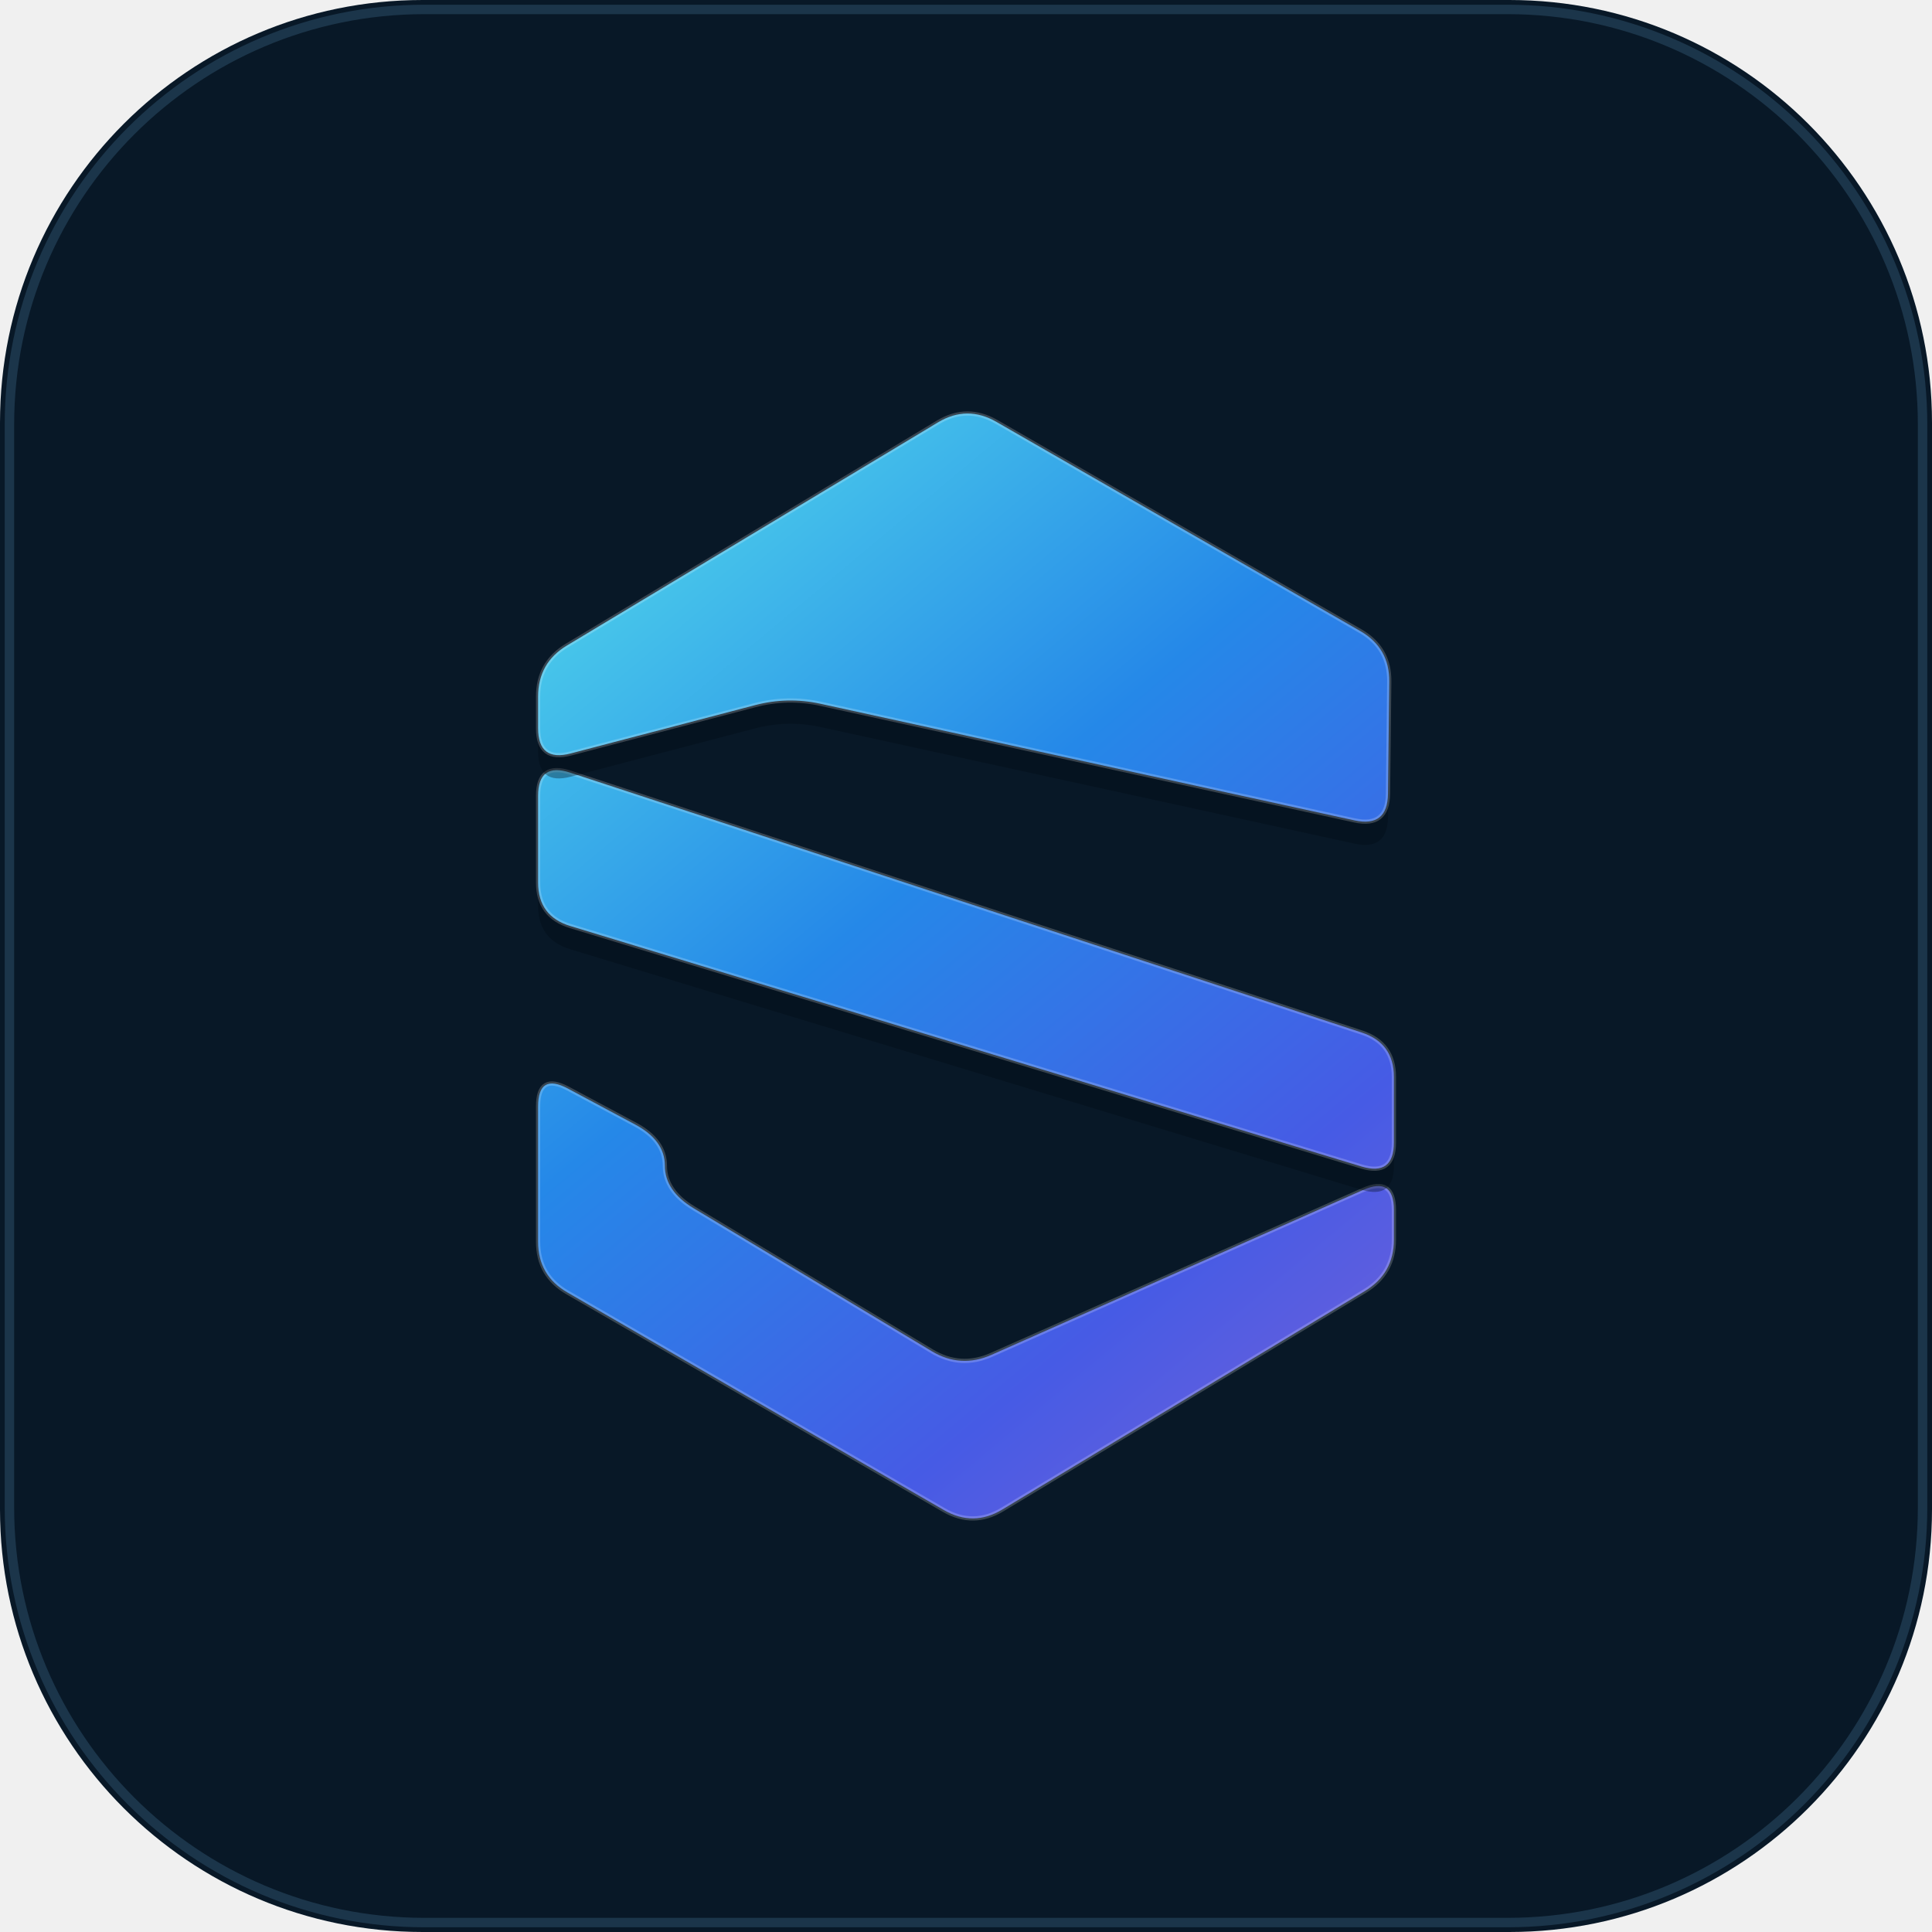
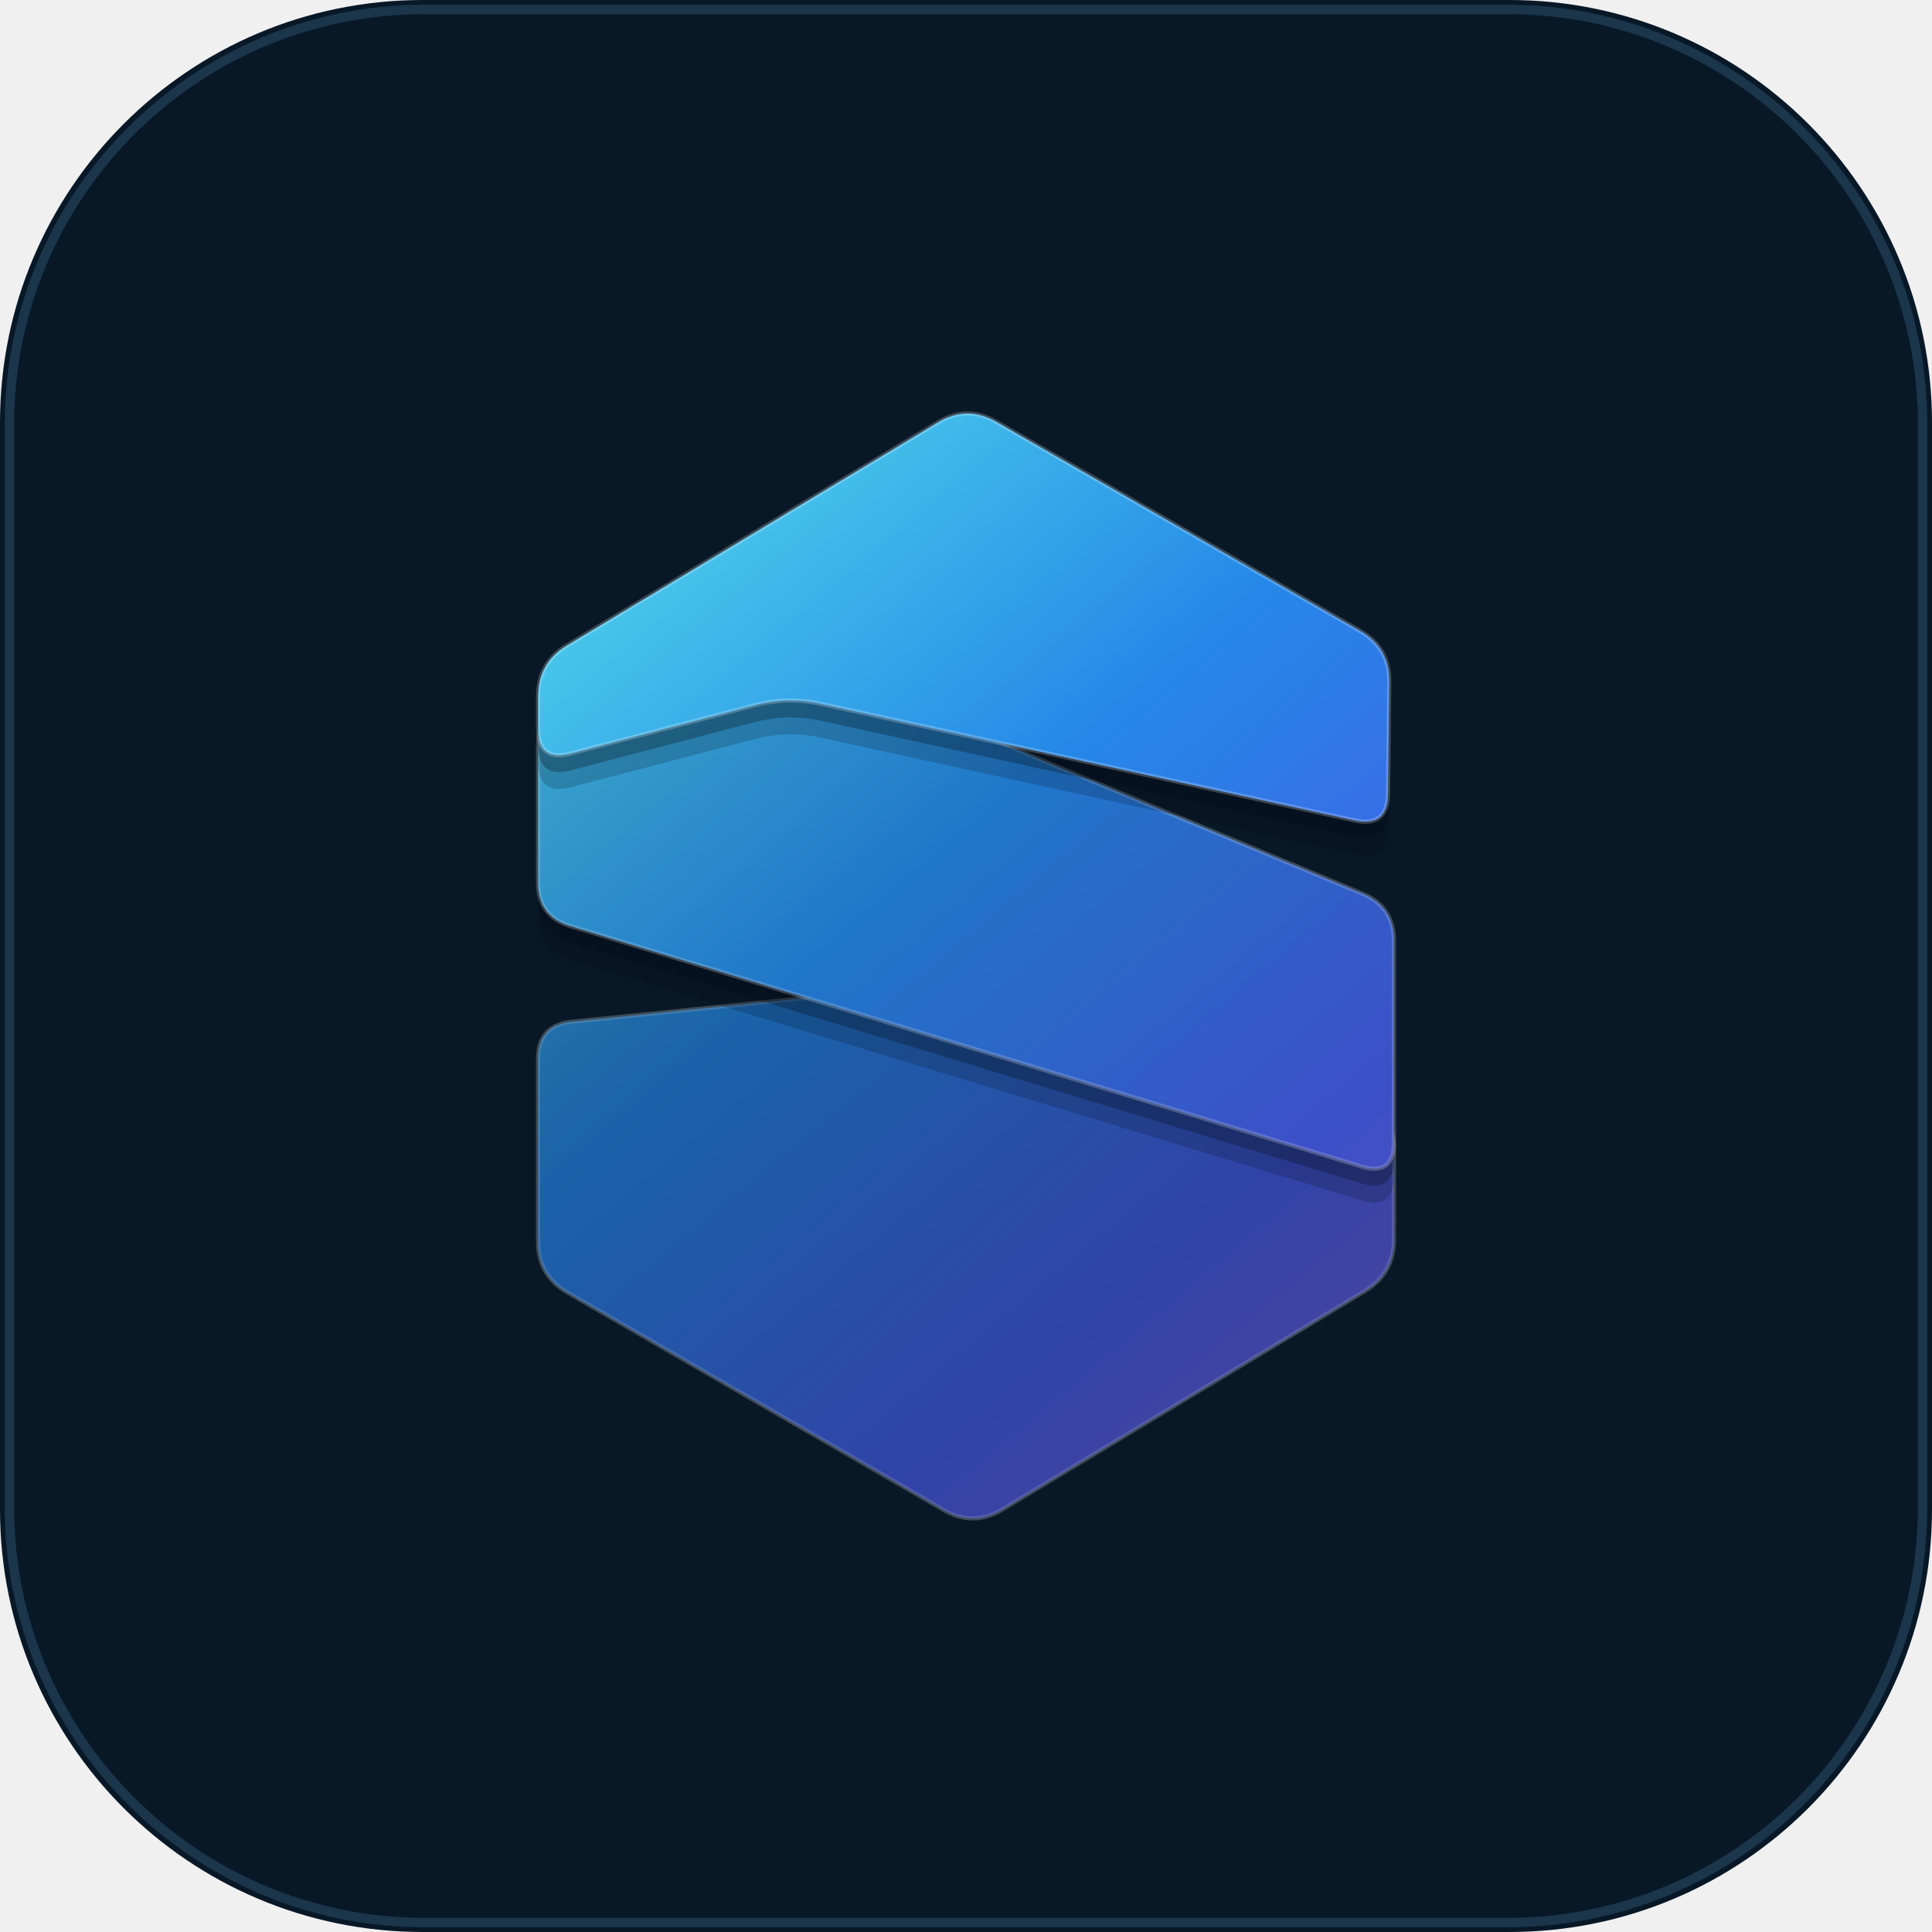
<svg xmlns="http://www.w3.org/2000/svg" viewBox="0 0 1024 1024" role="img" aria-labelledby="title">
  <defs>
    <linearGradient id="sc-mark" x1="70" y1="50" x2="480" y2="540" gradientUnits="userSpaceOnUse">
      <stop offset="0" stop-color="#54DDEB" />
      <stop offset="0.42" stop-color="#2588E8" />
      <stop offset="0.76" stop-color="#465BE5" />
      <stop offset="1" stop-color="#7761D8" />
    </linearGradient>
  </defs>
  <rect width="1024" height="1024" rx="224" fill="#081827" />
  <rect x="5" y="5" width="1014" height="1014" rx="220" fill="none" stroke="#1B354A" stroke-width="5" />
  <g transform="translate(512 512) scale(1.12) translate(-275 -290)">
-     <path d="M72.5 356.5 Q72.5 340.5 86.6 348 L118.4 365 Q132.5 372.5 132.5 384.5 L132.5 384.5 Q132.5 396.5 146.2 404.7 L258.8 472.3 Q272.5 480.5 287.1 474 L462.9 396 Q477.5 389.5 477.5 405.5 L477.5 419.5 Q477.5 435.5 463.8 443.8 L292.2 547.2 Q278.5 555.5 264.6 547.5 L86.4 444.5 Q72.5 436.5 72.5 420.5Z" fill="url(#sc-mark)" stroke="#FFFFFF" stroke-opacity="0.2" stroke-width="2" stroke-linejoin="round" />
-     <path d="M72.5 209.5 Q72.5 193.5 87.7 198.5 L462.3 321.5 Q477.5 326.5 477.5 342.5 L477.5 373.5 Q477.5 389.5 462.2 384.9 L87.8 271.1 Q72.5 266.5 72.5 250.5Z" fill="#020B14" fill-opacity="0.34" transform="translate(0 11)" />
-     <path d="M72.5 209.5 Q72.5 193.5 87.7 198.5 L462.3 321.5 Q477.5 326.5 477.5 342.5 L477.5 373.5 Q477.5 389.5 462.2 384.9 L87.8 271.1 Q72.5 266.5 72.5 250.5Z" fill="url(#sc-mark)" stroke="#FFFFFF" stroke-opacity="0.2" stroke-width="2" stroke-linejoin="round" />
-     <path d="M72.5 162.5 Q72.5 146.5 86.2 138.3 L261.8 32.7 Q275.5 24.5 289.4 32.5 L461.6 131.5 Q475.5 139.5 475.3 155.5 L474.7 208.5 Q474.5 224.5 458.9 221.1 L206.1 165.9 Q190.5 162.5 175 166.6 L88 189.4 Q72.5 193.5 72.5 177.5Z" fill="#020B14" fill-opacity="0.34" transform="translate(0 11)" />
-     <path d="M72.5 162.5 Q72.5 146.5 86.2 138.3 L261.8 32.7 Q275.5 24.5 289.4 32.5 L461.6 131.5 Q475.5 139.5 475.3 155.5 L474.7 208.5 Q474.5 224.5 458.9 221.1 L206.1 165.9 Q190.5 162.5 175 166.6 L88 189.4 Q72.5 193.5 72.5 177.5Z" fill="url(#sc-mark)" stroke="#FFFFFF" stroke-opacity="0.2" stroke-width="2" stroke-linejoin="round" />
+     <path d="M72.5 334 Q72.5 318 88.4 316.4 L234.1 301.6 Q250 300 265.5 303.9 L384.5 334.1 Q400 338 415.4 342.4 L462.1 355.6 Q477.5 360 477.5 376 L477.5 419.5 Q477.5 435.5 463.8 443.8 L292.2 547.2 Q278.5 555.5 264.6 547.5 L86.4 444.5 Q72.5 436.5 72.5 420.5Z" fill="url(#sc-mark)" stroke="#FFFFFF" stroke-opacity="0.22" stroke-width="2" stroke-linejoin="round" />
+     <path d="M72.5 334 Q72.5 318 88.4 316.4 L234.1 301.6 Q250 300 265.5 303.9 L384.5 334.1 Q400 338 415.4 342.4 L462.1 355.6 Q477.5 360 477.5 376 L477.5 419.5 Q477.5 435.5 463.8 443.8 L292.2 547.2 Q278.5 555.5 264.6 547.5 L86.4 444.5 Q72.5 436.5 72.5 420.5Z" fill="#020B14" fill-opacity="0.3" />
+     <path d="M72.5 186 Q72.5 170 88 166.1 L175 143.9 Q190.5 140 205.2 146.4 L285.3 181.6 Q300 188 314.8 194.2 L462.7 255.8 Q477.5 262 477.5 278 L477.5 373.5 Q477.5 389.5 462.2 384.9 L87.8 271.1 Q72.5 266.5 72.5 250.5Z" fill="#020B14" fill-opacity="0.28" transform="translate(0 8)" />
+     <path d="M72.5 186 Q72.5 170 88 166.1 L175 143.9 Q190.5 140 205.2 146.4 L285.3 181.6 Q300 188 314.8 194.2 L462.7 255.8 Q477.5 262 477.5 278 L477.5 373.5 Q477.5 389.5 462.2 384.9 L87.8 271.1 Q72.5 266.5 72.5 250.5Z" fill="#020B14" fill-opacity="0.18" transform="translate(0 16)" />
+     <path d="M72.5 186 Q72.5 170 88 166.1 L175 143.9 Q190.5 140 205.2 146.4 L285.3 181.6 Q300 188 314.8 194.2 L462.7 255.8 Q477.5 262 477.5 278 L477.5 373.5 Q477.5 389.5 462.2 384.9 L87.8 271.1 Q72.5 266.5 72.5 250.5Z" fill="url(#sc-mark)" stroke="#FFFFFF" stroke-opacity="0.22" stroke-width="2" stroke-linejoin="round" />
+     <path d="M72.5 186 Q72.5 170 88 166.1 L175 143.9 Q190.5 140 205.2 146.4 L285.3 181.6 Q300 188 314.8 194.2 L462.7 255.8 Q477.5 262 477.5 278 L477.5 373.5 Q477.5 389.5 462.2 384.9 L87.8 271.1 Q72.5 266.5 72.5 250.5Z" fill="#020B14" fill-opacity="0.14" />
+     <path d="M72.5 162.5 Q72.5 146.5 86.2 138.3 L261.8 32.7 Q275.5 24.5 289.4 32.5 L461.6 131.5 Q475.5 139.5 475.3 155.5 L474.7 208.5 Q474.5 224.5 458.9 221.1 L206.1 165.9 Q190.5 162.5 175 166.6 L88 189.4 Q72.5 193.5 72.5 177.5Z" fill="#020B14" fill-opacity="0.28" transform="translate(0 8)" />
+     <path d="M72.5 162.5 Q72.5 146.5 86.2 138.3 L261.8 32.7 Q275.5 24.5 289.4 32.5 L461.6 131.5 Q475.5 139.5 475.3 155.5 L474.7 208.5 Q474.5 224.5 458.9 221.1 L206.1 165.9 Q190.5 162.5 175 166.6 L88 189.4 Q72.5 193.5 72.5 177.5Z" fill="#020B14" fill-opacity="0.18" transform="translate(0 16)" />
+     <path d="M72.5 162.5 Q72.5 146.5 86.2 138.3 L261.8 32.7 Q275.5 24.5 289.4 32.5 L461.6 131.5 Q475.5 139.5 475.3 155.5 L474.7 208.5 Q474.5 224.5 458.9 221.1 L206.1 165.9 Q190.5 162.5 175 166.6 L88 189.4 Q72.5 193.5 72.5 177.5Z" fill="url(#sc-mark)" stroke="#FFFFFF" stroke-opacity="0.22" stroke-width="2" stroke-linejoin="round" />
  </g>
</svg>
